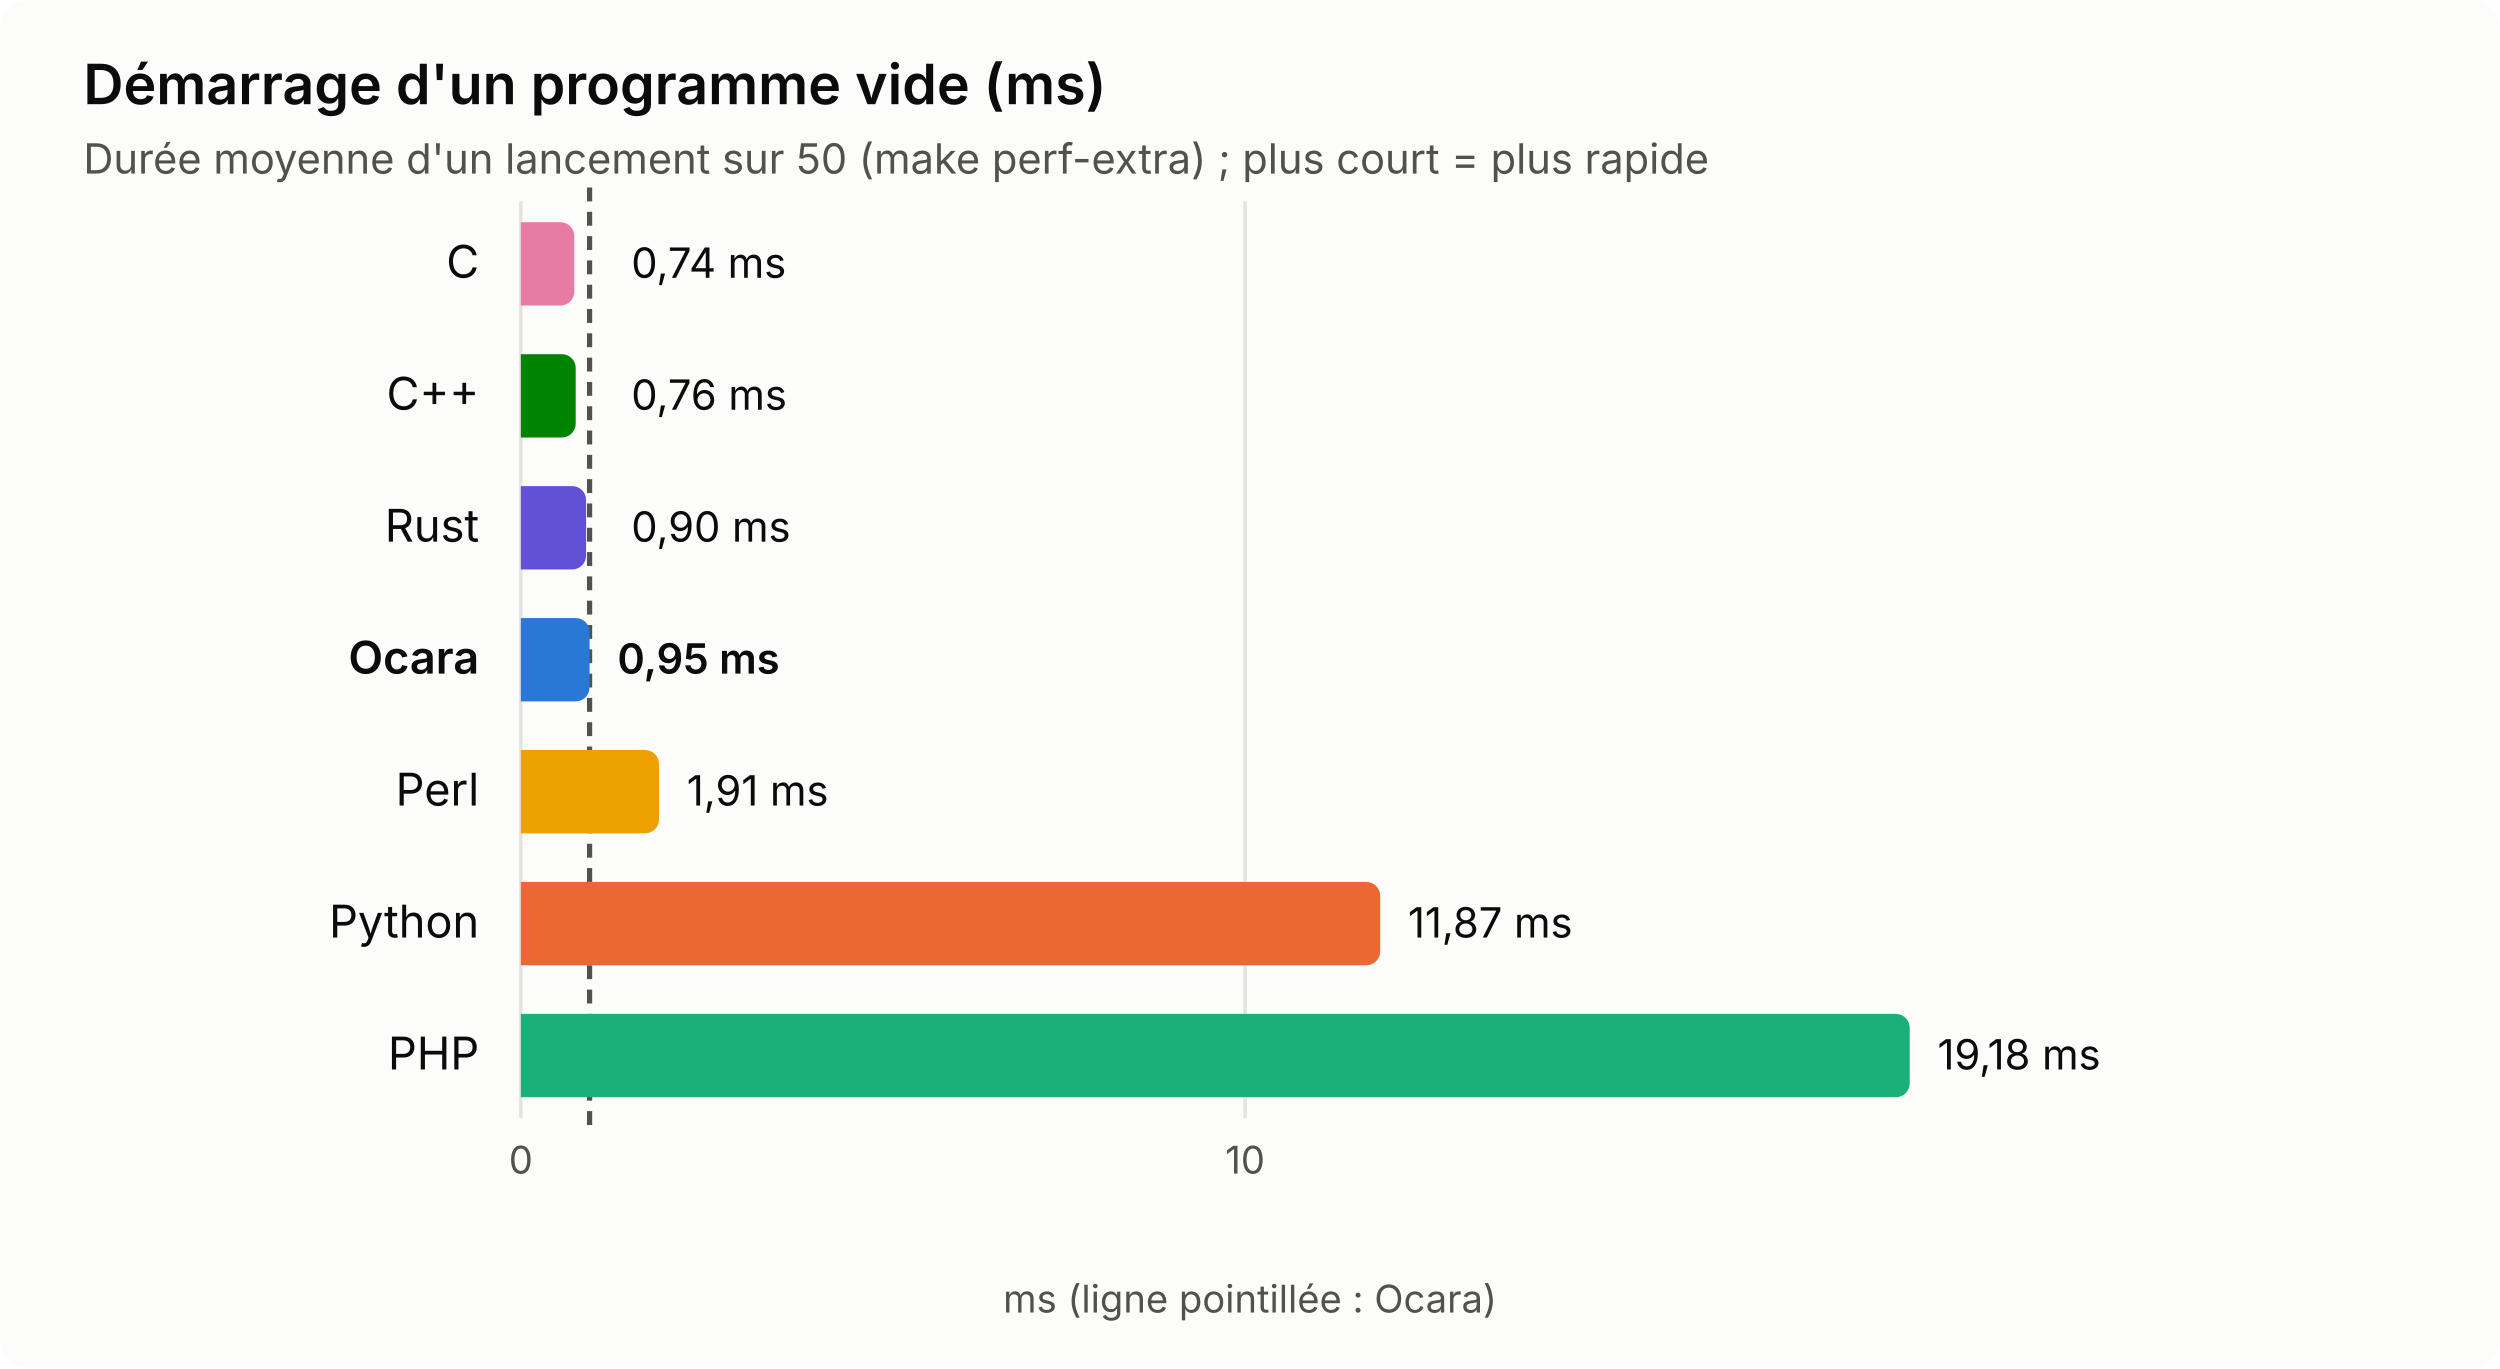
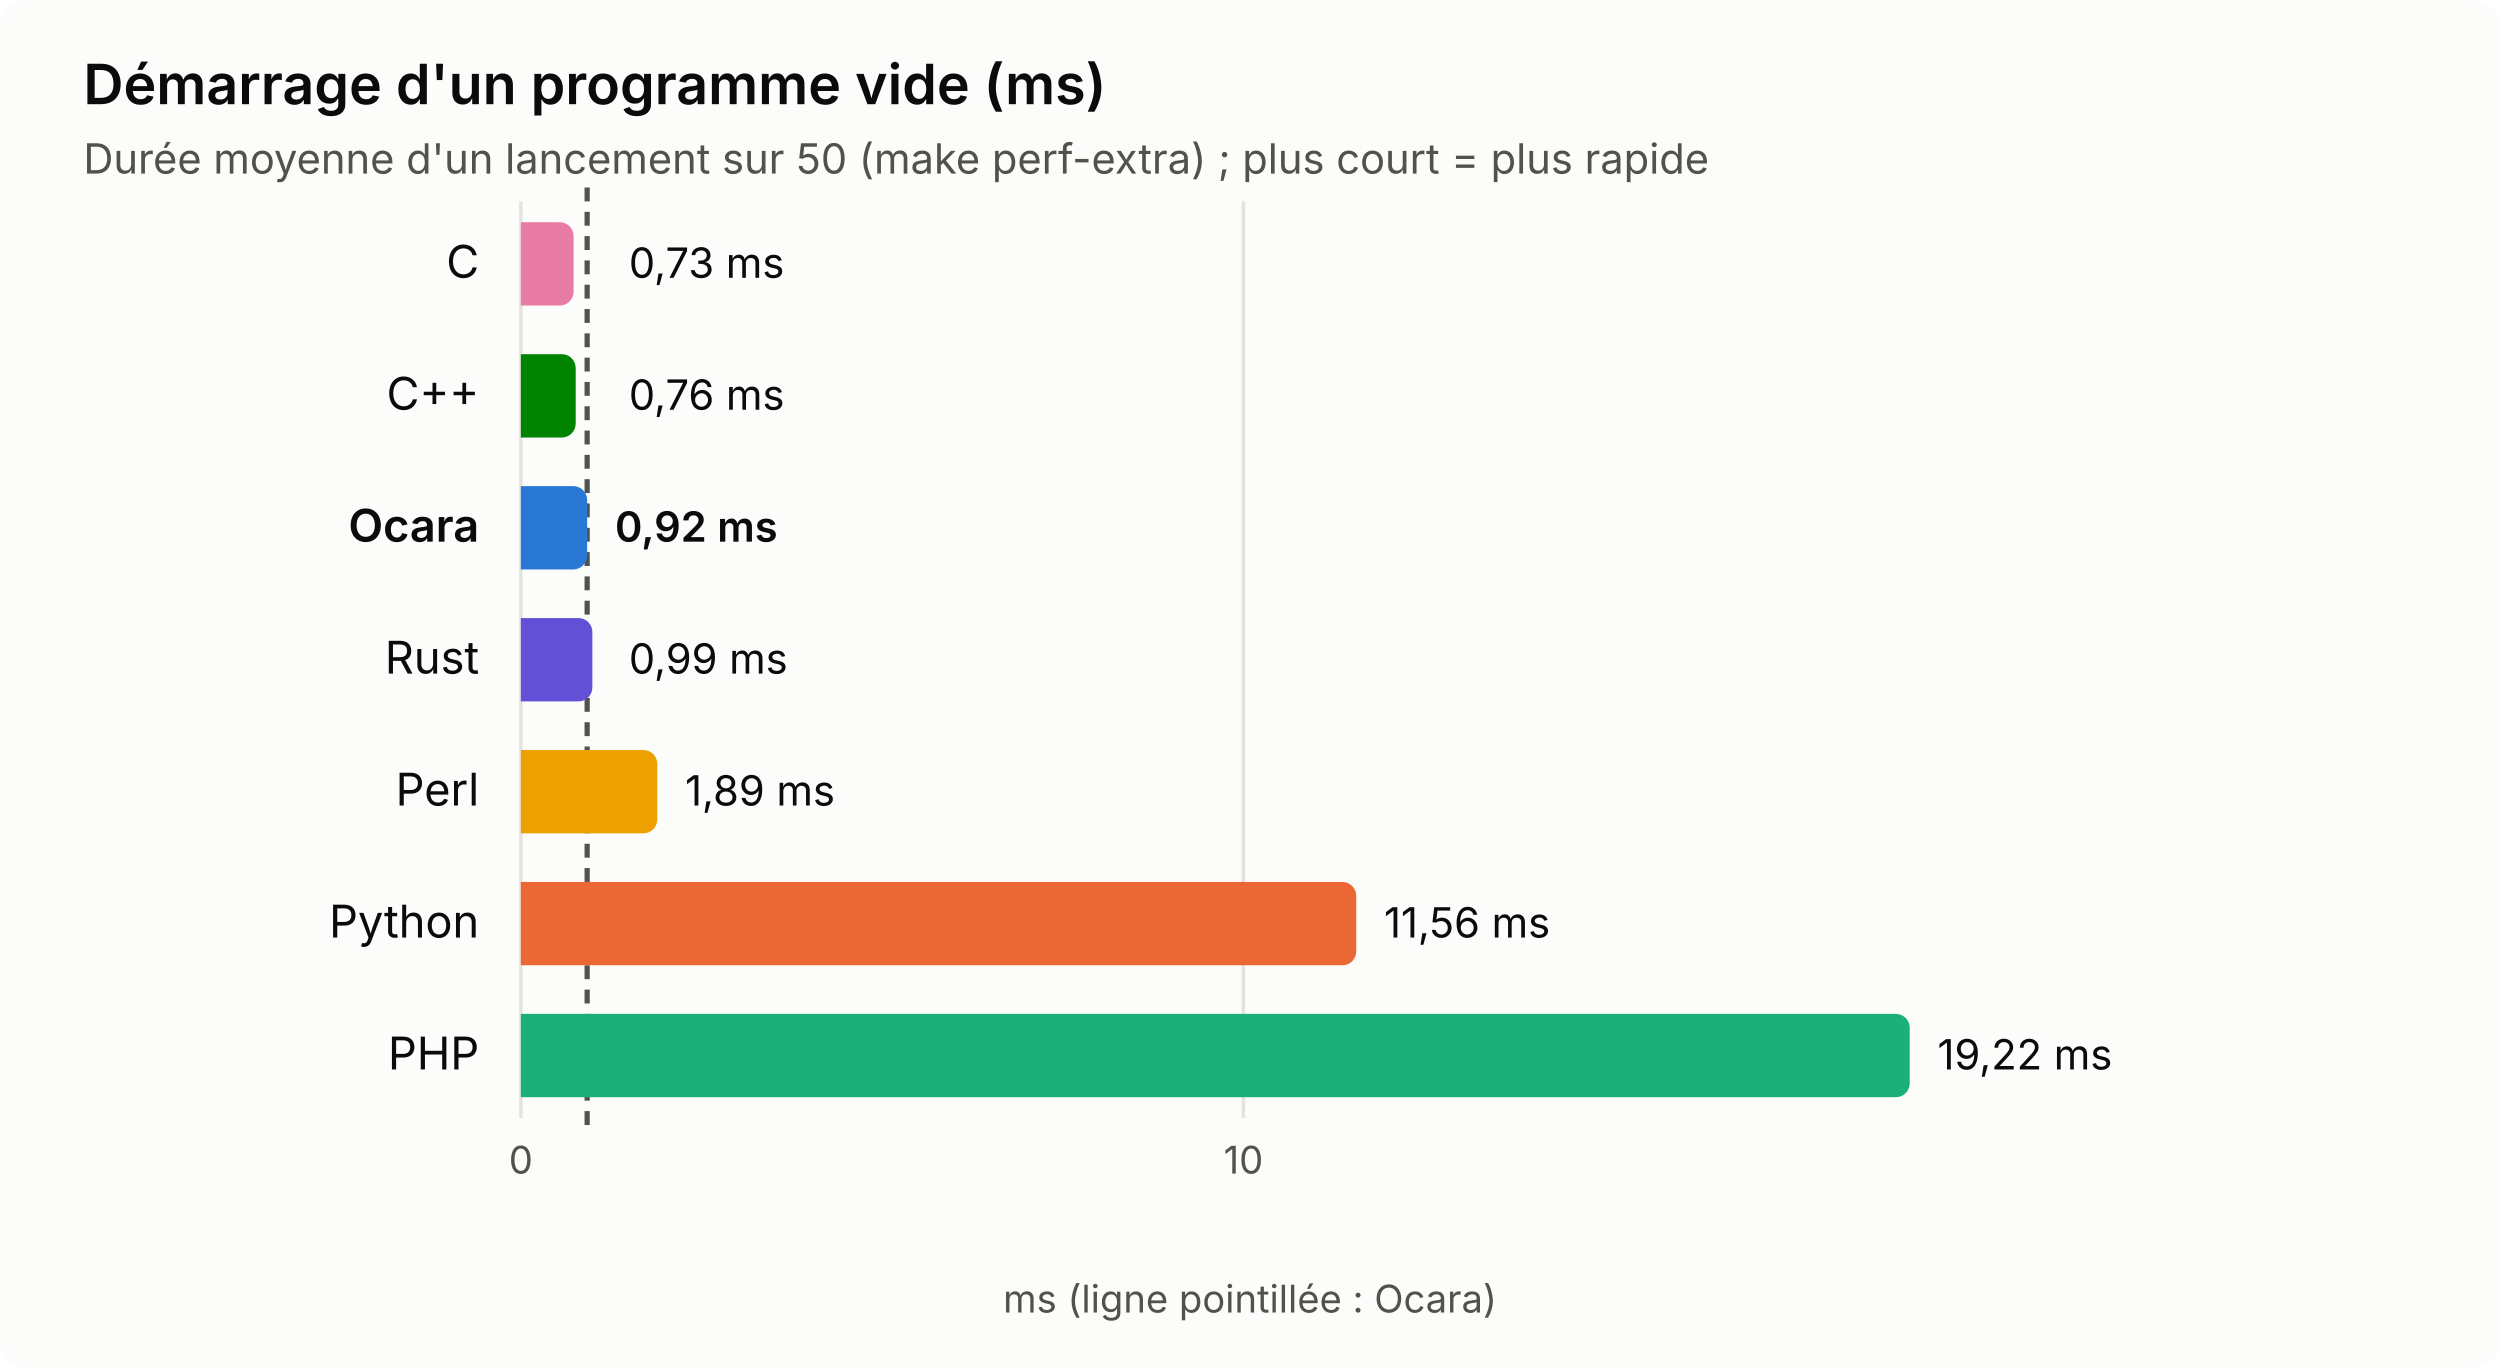
<svg xmlns="http://www.w3.org/2000/svg" viewBox="0 0 720 394" width="720" height="394" role="img" aria-labelledby="t d">
  <style>svg { font-family: system-ui, -apple-system, 'Segoe UI', sans-serif; } .surface { fill: #fcfcfb; } .ink { fill: #0b0b0b; } .ink2 { fill: #52514e; } .grid { stroke: #e4e3df; } .ref { stroke: #52514e; } .s0 { fill: #2a78d6; } .s1 { fill: #eb6834; } .s2 { fill: #1baf7a; } .s3 { fill: #eda100; } .s4 { fill: #e87ba4; } .s5 { fill: #008300; } .s6 { fill: #6250d6; } @media (prefers-color-scheme: dark) { .surface { fill: #1a1a19; } .ink { fill: #f0efec; } .ink2 { fill: #c3c2b7; } .grid { stroke: #3a3936; } .ref { stroke: #c3c2b7; } .s0 { fill: #3987e5; } .s1 { fill: #d95926; } .s2 { fill: #199e70; } .s3 { fill: #c98500; } .s4 { fill: #d55181; } .s5 { fill: #008300; } .s6 { fill: #9085e9; } }</style>
  <rect class="surface" width="720" height="394" rx="8" />
  <text class="ink" x="24" y="30" font-size="16" font-weight="600">Démarrage d'un programme vide (ms)</text>
  <text class="ink2" x="24" y="50" font-size="12">Durée moyenne d'un lancement sur 50 (make perf-extra) ; plus court = plus rapide</text>
  <line class="grid" x1="150.0" y1="58" x2="150.0" y2="322" stroke-width="1" />
  <text class="ink2" x="150.0" y="338" font-size="11" text-anchor="middle">0</text>
-   <line class="grid" x1="358.6" y1="58" x2="358.6" y2="322" stroke-width="1" />
-   <text class="ink2" x="358.6" y="338" font-size="11" text-anchor="middle">10</text>
-   <line class="ref" x1="169.8" y1="54" x2="169.8" y2="326" stroke-width="1.5" stroke-dasharray="4 3" />
+   <line class="grid" x1="358.1" y1="58" x2="358.1" y2="322" stroke-width="1" />
+   <text class="ink2" x="358.1" y="338" font-size="11" text-anchor="middle">10</text>
+   <line class="ref" x1="169.1" y1="54" x2="169.1" y2="326" stroke-width="1.5" stroke-dasharray="4 3" />
  <text class="ink" x="138" y="80.0" font-size="13" text-anchor="end">C</text>
-   <path class="s4" d="M150,64 h11.4 a4,4 0 0 1 4,4 v16 a4,4 0 0 1 -4,4 h-11.4 z" />
-   <text class="ink" x="181.8" y="80.0" font-size="12">0,74 ms</text>
+   <path class="s4" d="M150,64 h11.2 a4,4 0 0 1 4,4 v16 a4,4 0 0 1 -4,4 h-11.2 z" />
+   <text class="ink" x="181.1" y="80.0" font-size="12">0,73 ms</text>
  <text class="ink" x="138" y="118.0" font-size="13" text-anchor="end">C++</text>
  <path class="s5" d="M150,102 h11.8 a4,4 0 0 1 4,4 v16 a4,4 0 0 1 -4,4 h-11.8 z" />
-   <text class="ink" x="181.8" y="118.0" font-size="12">0,76 ms</text>
-   <text class="ink" x="138" y="156.0" font-size="13" text-anchor="end">Rust</text>
-   <path class="s6" d="M150,140 h14.8 a4,4 0 0 1 4,4 v16 a4,4 0 0 1 -4,4 h-14.8 z" />
-   <text class="ink" x="181.8" y="156.0" font-size="12">0,90 ms</text>
-   <text class="ink" x="138" y="194.0" font-size="13" text-anchor="end" font-weight="600">Ocara</text>
-   <path class="s0" d="M150,178 h15.8 a4,4 0 0 1 4,4 v16 a4,4 0 0 1 -4,4 h-15.8 z" />
-   <text class="ink" x="177.8" y="194.0" font-size="12" font-weight="600">0,95 ms</text>
+   <text class="ink" x="181.1" y="118.0" font-size="12">0,76 ms</text>
+   <text class="ink" x="138" y="156.0" font-size="13" text-anchor="end" font-weight="600">Ocara</text>
+   <path class="s0" d="M150,140 h15.1 a4,4 0 0 1 4,4 v16 a4,4 0 0 1 -4,4 h-15.1 z" />
+   <text class="ink" x="177.1" y="156.0" font-size="12" font-weight="600">0,92 ms</text>
+   <text class="ink" x="138" y="194.0" font-size="13" text-anchor="end">Rust</text>
+   <path class="s6" d="M150,178 h16.6 a4,4 0 0 1 4,4 v16 a4,4 0 0 1 -4,4 h-16.6 z" />
+   <text class="ink" x="181.1" y="194.0" font-size="12">0,99 ms</text>
  <text class="ink" x="138" y="232.0" font-size="13" text-anchor="end">Perl</text>
-   <path class="s3" d="M150,216 h35.8 a4,4 0 0 1 4,4 v16 a4,4 0 0 1 -4,4 h-35.8 z" />
-   <text class="ink" x="197.8" y="232.0" font-size="12">1,91 ms</text>
+   <path class="s3" d="M150,216 h35.3 a4,4 0 0 1 4,4 v16 a4,4 0 0 1 -4,4 h-35.3 z" />
+   <text class="ink" x="197.3" y="232.0" font-size="12">1,89 ms</text>
  <text class="ink" x="138" y="270.0" font-size="13" text-anchor="end">Python</text>
-   <path class="s1" d="M150,254 h243.5 a4,4 0 0 1 4,4 v16 a4,4 0 0 1 -4,4 h-243.5 z" />
-   <text class="ink" x="405.5" y="270.0" font-size="12">11,87 ms</text>
+   <path class="s1" d="M150,254 h236.6 a4,4 0 0 1 4,4 v16 a4,4 0 0 1 -4,4 h-236.6 z" />
+   <text class="ink" x="398.6" y="270.0" font-size="12">11,56 ms</text>
  <text class="ink" x="138" y="308.0" font-size="13" text-anchor="end">PHP</text>
  <path class="s2" d="M150,292 h396.0 a4,4 0 0 1 4,4 v16 a4,4 0 0 1 -4,4 h-396.0 z" />
-   <text class="ink" x="558.0" y="308.0" font-size="12">19,18 ms</text>
+   <text class="ink" x="558.0" y="308.0" font-size="12">19,22 ms</text>
  <text class="ink2" x="360.0" y="378" font-size="11" text-anchor="middle">ms (ligne pointillée : Ocara)</text>
</svg>
